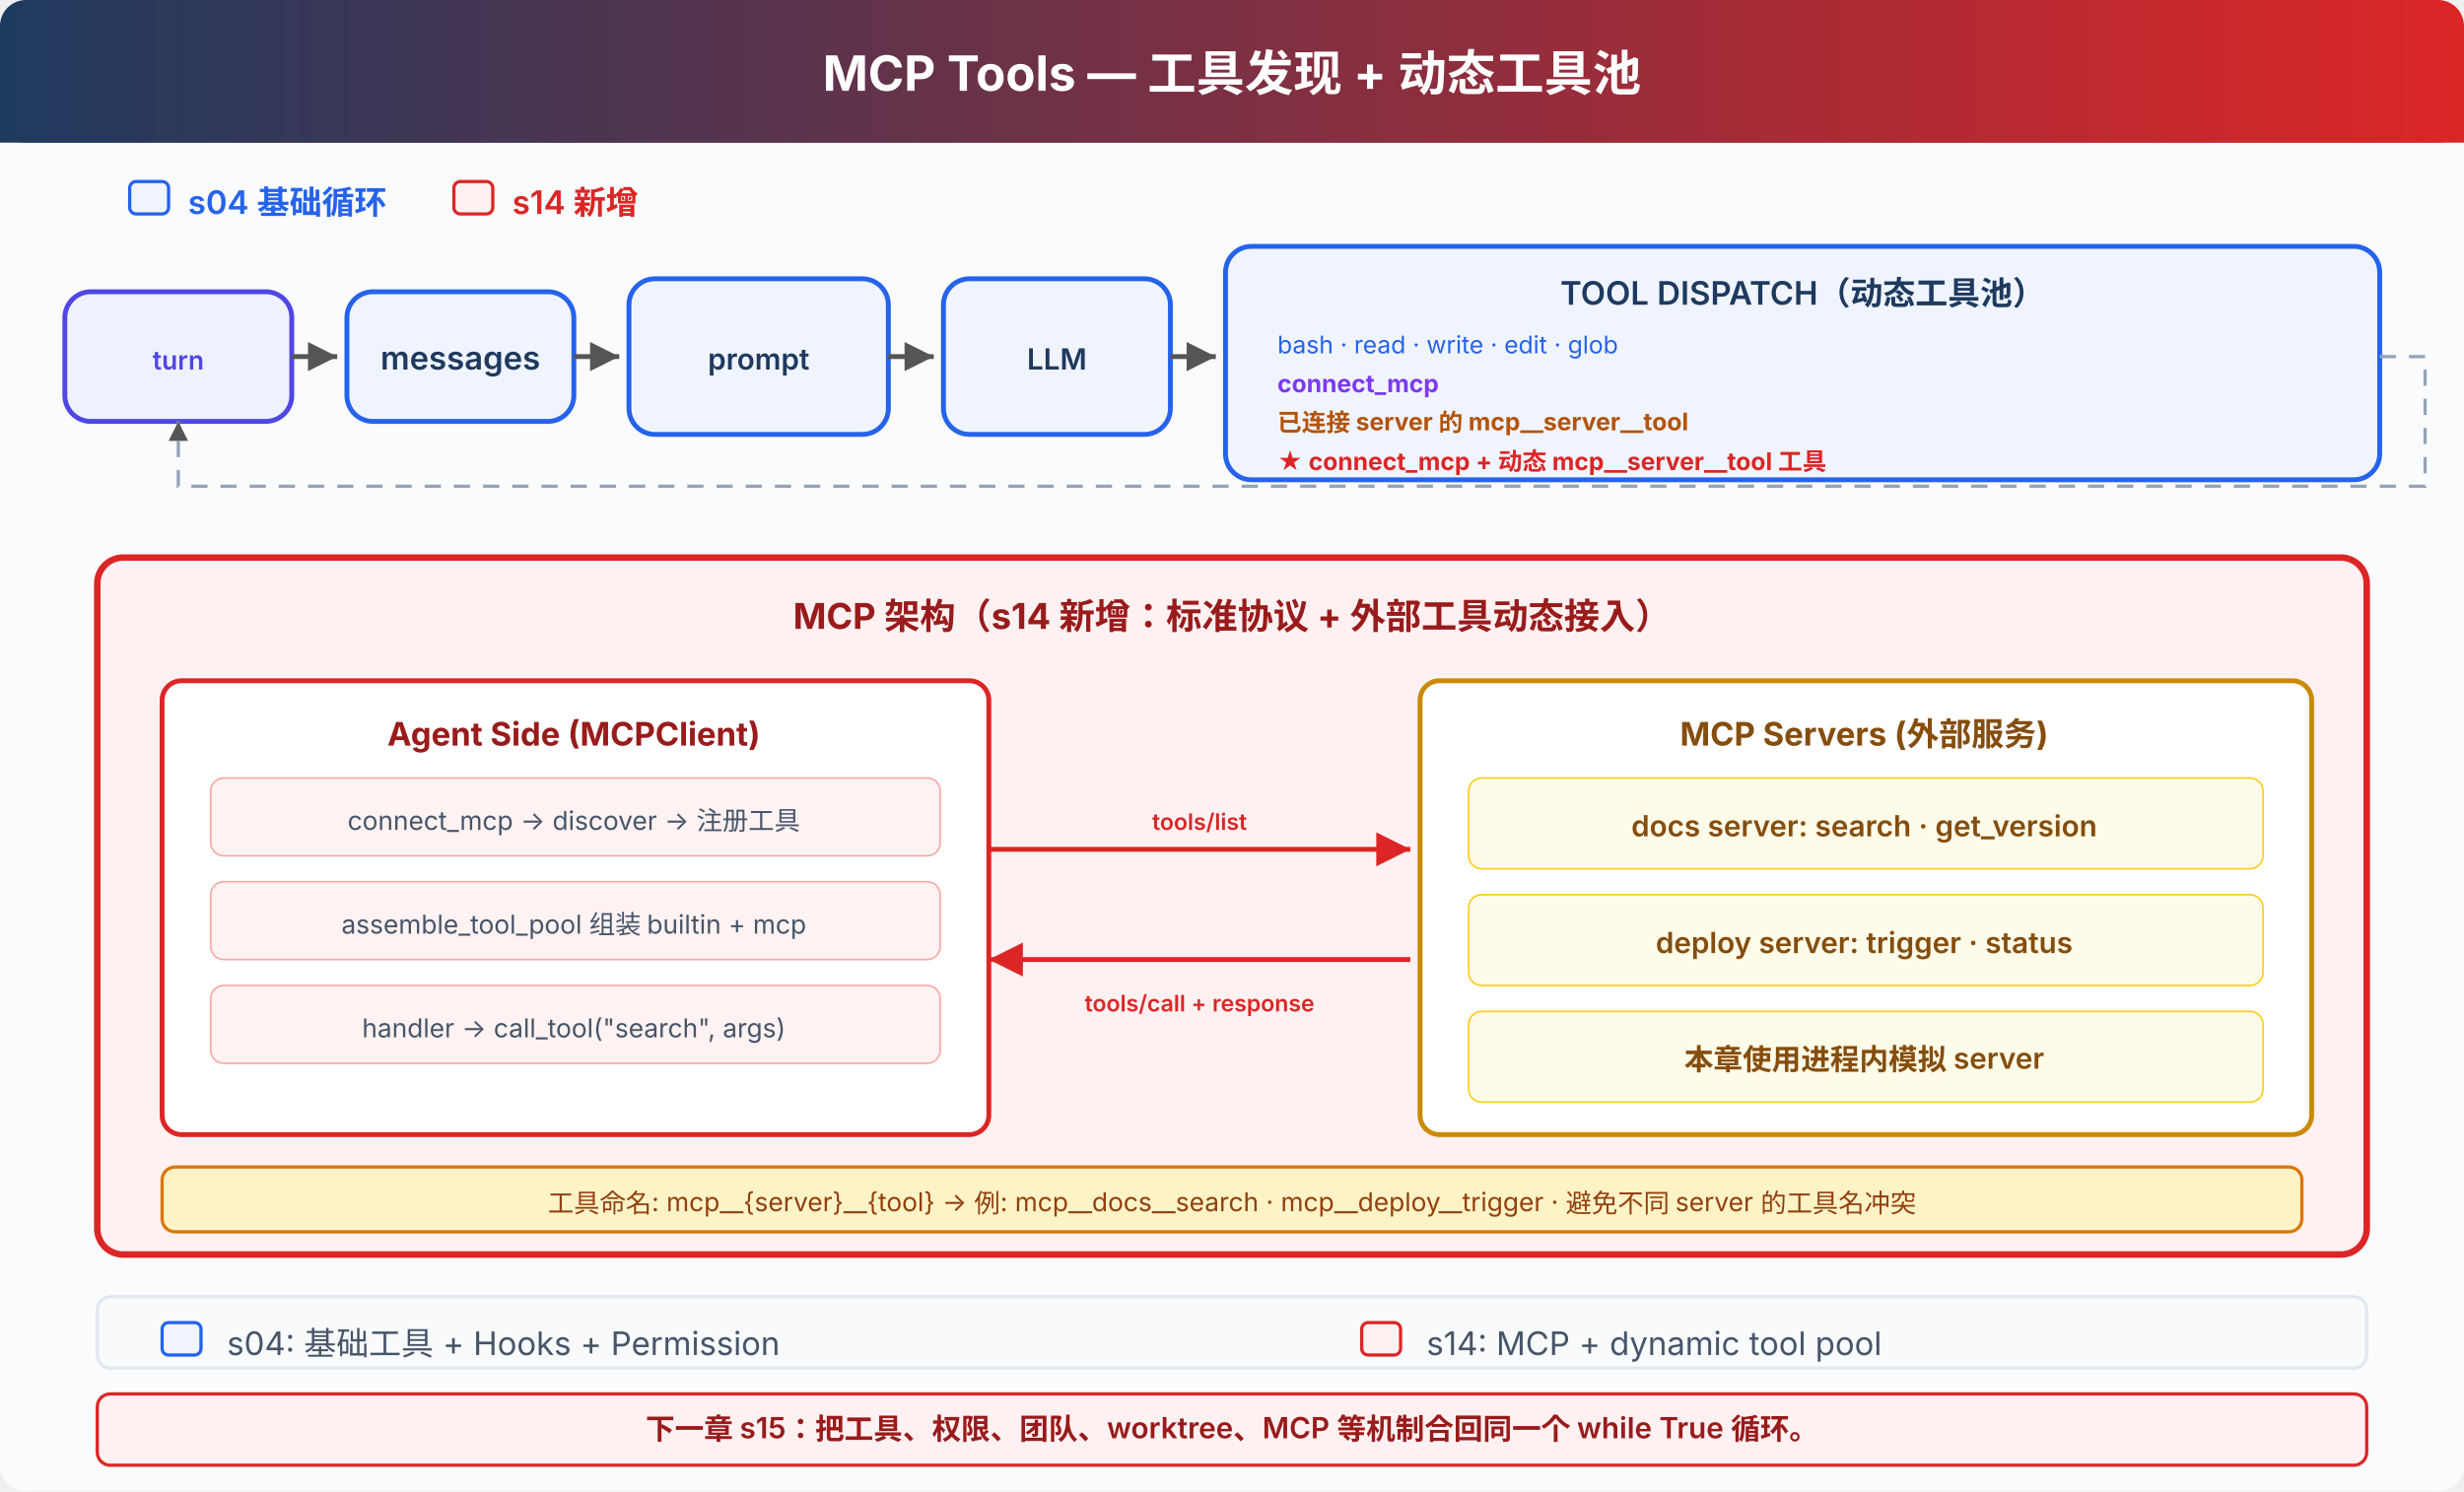
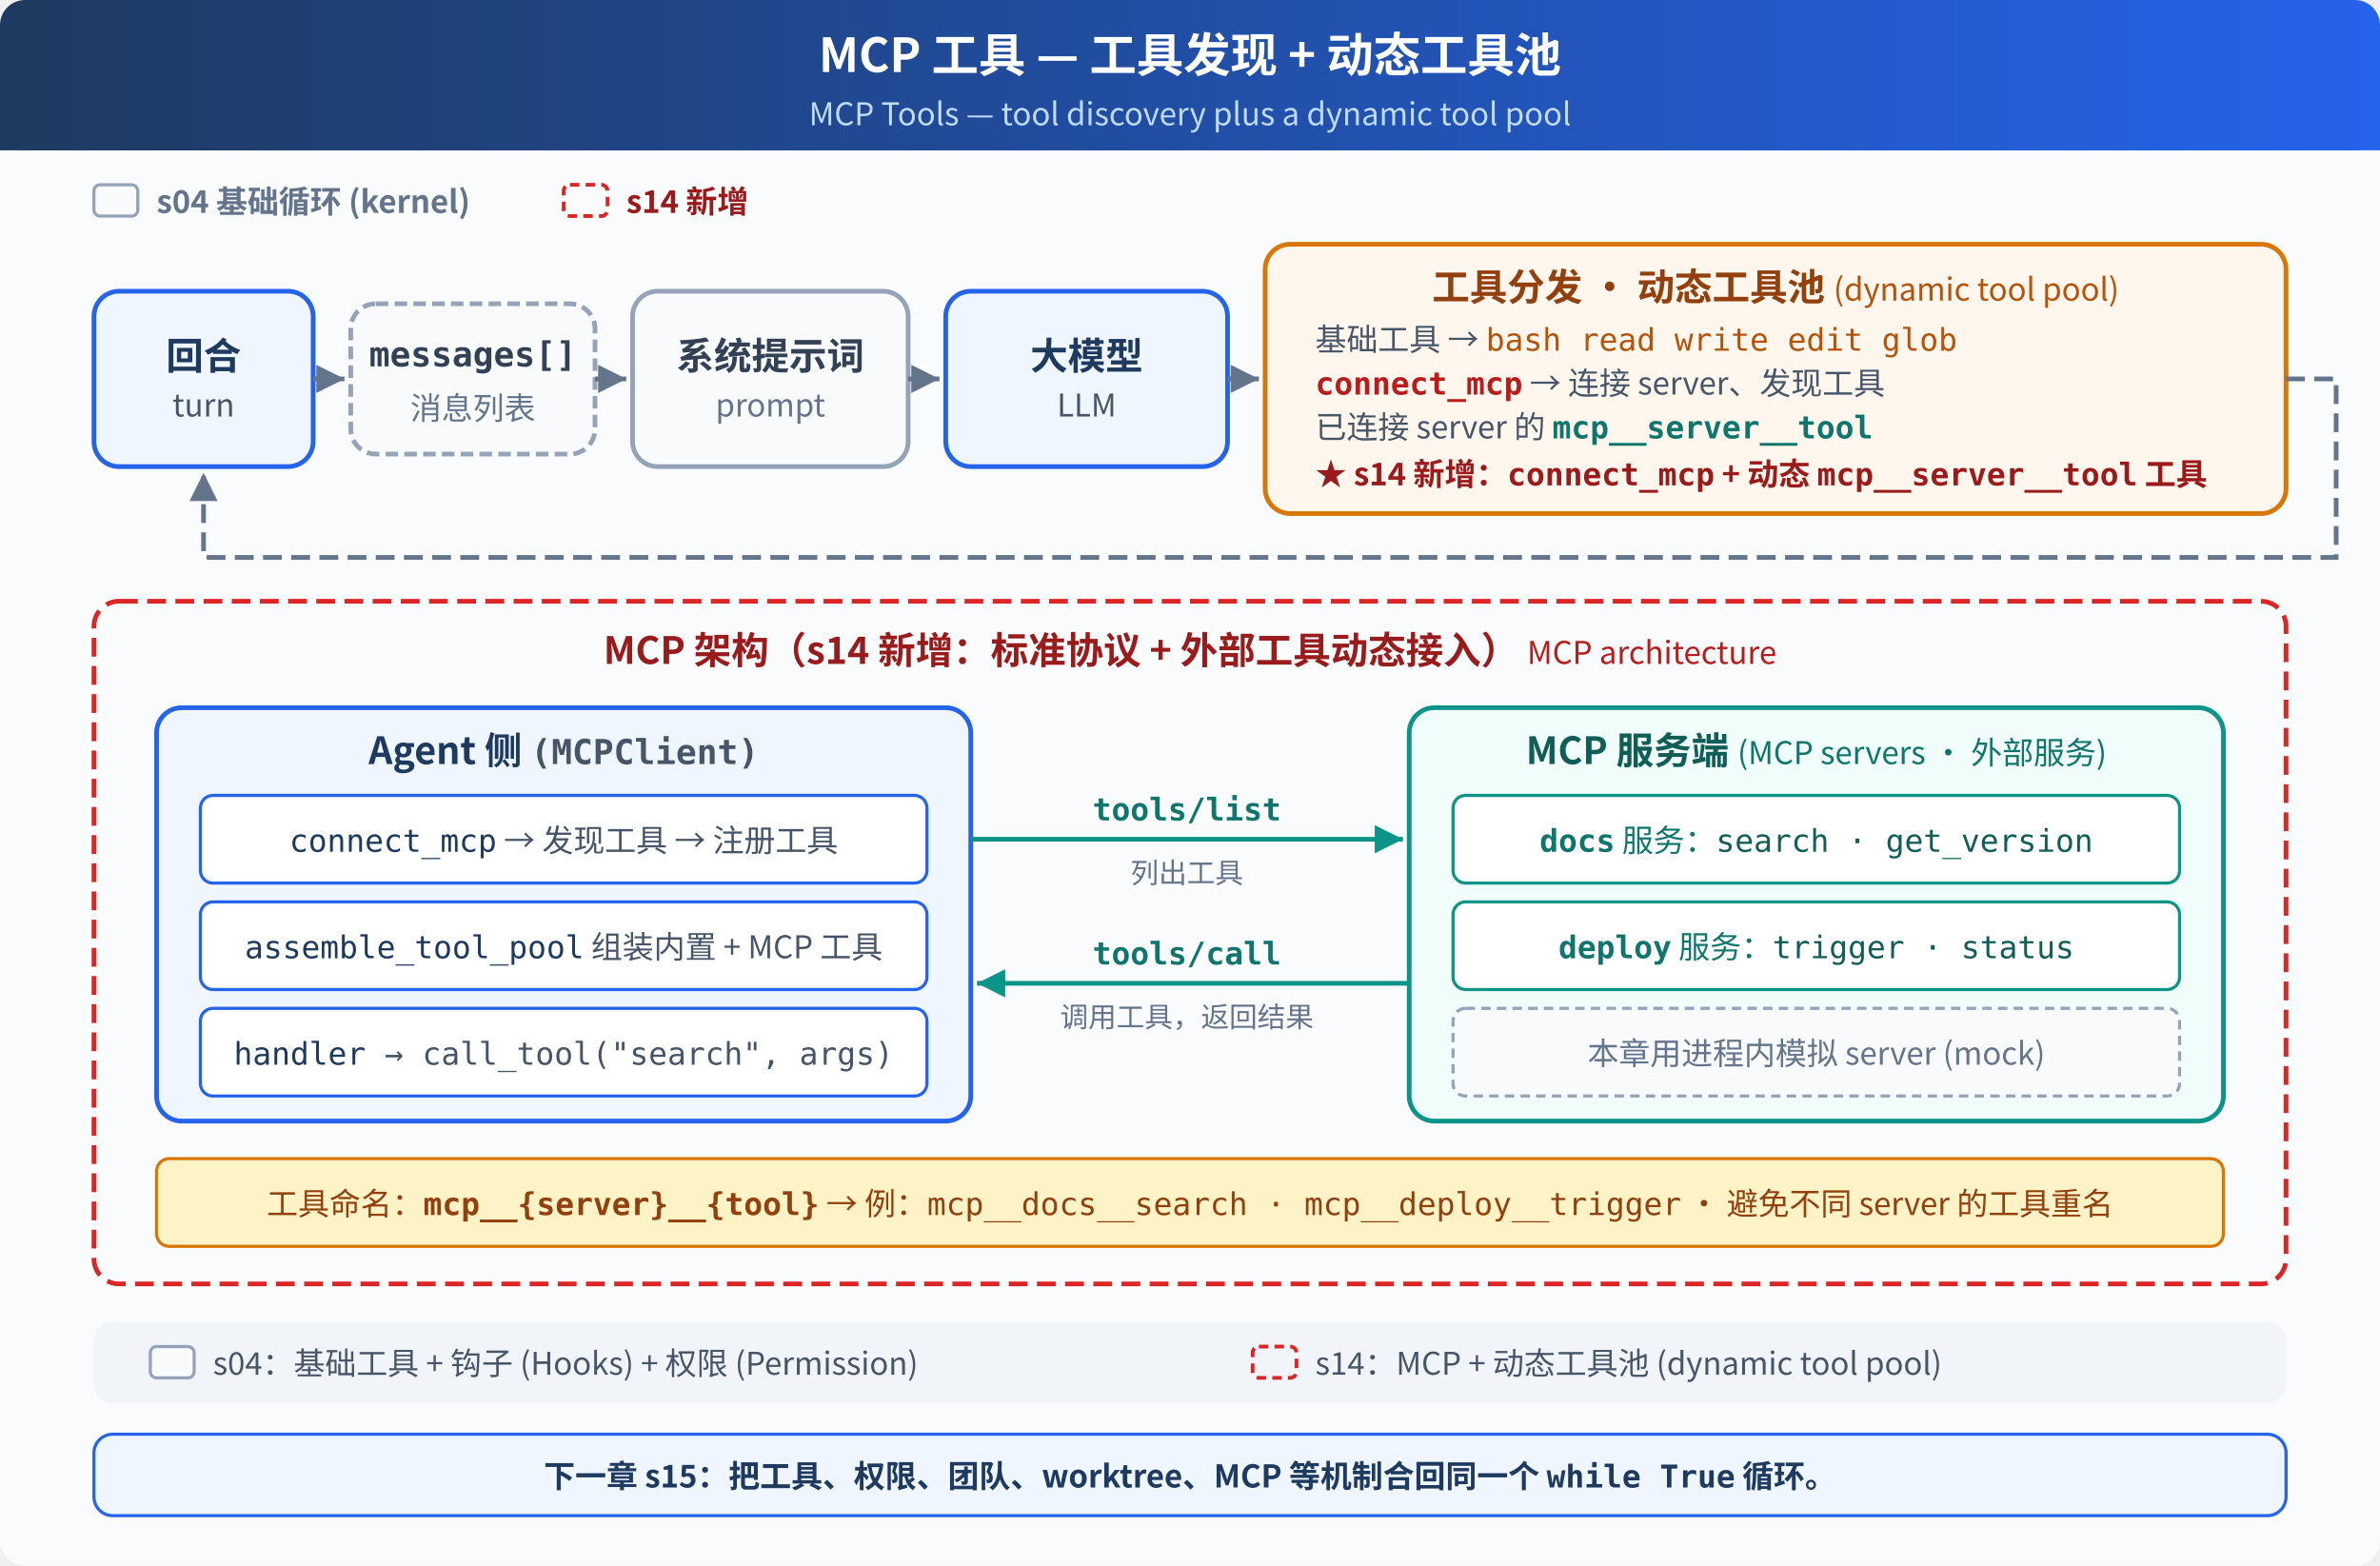
- <svg xmlns="http://www.w3.org/2000/svg" viewBox="0 0 760 460" font-family="system-ui, -apple-system, sans-serif">
+ <svg xmlns="http://www.w3.org/2000/svg" viewBox="0 0 760 500" font-family="'PingFang SC', 'Noto Sans CJK SC', 'Microsoft YaHei', system-ui, -apple-system, sans-serif">
  <defs>
+     <marker id="arrow" viewBox="0 0 10 10" refX="10" refY="5" markerWidth="6" markerHeight="6" orient="auto-start-reverse">
+       <path d="M 0 0 L 10 5 L 0 10 z" fill="#64748b" />
+     </marker>
+     <marker id="arrow-teal" viewBox="0 0 10 10" refX="10" refY="5" markerWidth="6" markerHeight="6" orient="auto-start-reverse">
+       <path d="M 0 0 L 10 5 L 0 10 z" fill="#0d9488" />
+     </marker>
    <linearGradient id="header" x1="0" y1="0" x2="1" y2="0">
      <stop offset="0%" stop-color="#1e3a5f" />
-       <stop offset="100%" stop-color="#dc2626" />
+       <stop offset="100%" stop-color="#2563eb" />
    </linearGradient>
-     <marker id="arrow" viewBox="0 0 10 10" refX="10" refY="5" markerWidth="6" markerHeight="6" orient="auto-start-reverse">
-       <path d="M 0 0 L 10 5 L 0 10 z" fill="#555" />
-     </marker>
-     <marker id="arrow-rose" viewBox="0 0 10 10" refX="10" refY="5" markerWidth="7" markerHeight="7" orient="auto-start-reverse">
-       <path d="M 0 0 L 10 5 L 0 10 z" fill="#dc2626" />
-     </marker>
-     <marker id="arrow-rose-left" viewBox="0 0 10 10" refX="10" refY="5" markerWidth="6" markerHeight="6" orient="auto-start-reverse">
-       <path d="M 10 0 L 0 5 L 10 10 z" fill="#dc2626" />
-     </marker>
  </defs>
-   <rect width="760" height="460" fill="#fafbfc" rx="8" />
-   <rect x="0" y="0" width="760" height="44" fill="url(#header)" rx="8" />
-   <rect x="0" y="36" width="760" height="8" fill="url(#header)" />
-   <text x="380" y="28" fill="#fff" font-size="15" font-weight="700" text-anchor="middle">MCP Tools — 工具发现 + 动态工具池</text>
-   <rect x="40" y="56" width="12" height="10" rx="2" fill="#f0f4ff" stroke="#2563eb" stroke-width="1" />
-   <text x="58" y="66" fill="#2563eb" font-size="10" font-weight="600">s04 基础循环</text>
-   <rect x="140" y="56" width="12" height="10" rx="2" fill="#fff1f2" stroke="#dc2626" stroke-width="1" />
-   <text x="158" y="66" fill="#dc2626" font-size="10" font-weight="600">s14 新增</text>
-   <rect x="20" y="90" width="70" height="40" rx="8" fill="#eef2ff" stroke="#4f46e5" stroke-width="1.5" />
-   <text x="55" y="114" fill="#4f46e5" font-size="8" font-weight="600" text-anchor="middle">turn</text>
-   <line x1="90" y1="110" x2="104" y2="110" stroke="#555" stroke-width="1.5" marker-end="url(#arrow)" />
-   <rect x="107" y="90" width="70" height="40" rx="8" fill="#f0f4ff" stroke="#2563eb" stroke-width="1.5" />
-   <text x="142" y="114" fill="#1e3a5f" font-size="10" font-weight="600" text-anchor="middle">messages</text>
-   <line x1="177" y1="110" x2="191" y2="110" stroke="#555" stroke-width="1.5" marker-end="url(#arrow)" />
-   <rect x="194" y="86" width="80" height="48" rx="8" fill="#f0f4ff" stroke="#2563eb" stroke-width="1.5" />
-   <text x="234" y="114" fill="#1e3a5f" font-size="9" font-weight="600" text-anchor="middle">prompt</text>
-   <line x1="274" y1="110" x2="288" y2="110" stroke="#555" stroke-width="1.5" marker-end="url(#arrow)" />
-   <rect x="291" y="86" width="70" height="48" rx="8" fill="#f0f4ff" stroke="#2563eb" stroke-width="1.5" />
-   <text x="326" y="114" fill="#1e3a5f" font-size="9" font-weight="600" text-anchor="middle">LLM</text>
-   <line x1="361" y1="110" x2="375" y2="110" stroke="#555" stroke-width="1.5" marker-end="url(#arrow)" />
-   <rect x="378" y="76" width="356" height="72" rx="8" fill="#f0f4ff" stroke="#2563eb" stroke-width="1.5" />
-   <text x="556" y="94" fill="#1e3a5f" font-size="10" font-weight="600" text-anchor="middle">TOOL DISPATCH（动态工具池）</text>
-   <text x="394" y="109" fill="#2563eb" font-size="7.5">bash · read · write · edit · glob</text>
-   <text x="394" y="121" fill="#7c3aed" font-size="7.5" font-weight="700">connect_mcp</text>
-   <text x="394" y="133" fill="#b45309" font-size="7.5" font-weight="700">已连接 server 的 mcp__server__tool</text>
-   <text x="394" y="145" fill="#dc2626" font-size="7.5" font-weight="700">★ connect_mcp + 动态 mcp__server__tool 工具</text>
-   <path d="M 734 110 L 748 110 L 748 150 L 55 150 L 55 130" fill="none" stroke="#94a3b8" stroke-width="1" marker-end="url(#arrow)" stroke-dasharray="5,4" />
-   <rect x="30" y="172" width="700" height="215" rx="8" fill="#fff1f2" stroke="#dc2626" stroke-width="2" />
-   <text x="380" y="194" fill="#991b1b" font-size="11" font-weight="700" text-anchor="middle">MCP 架构（s14 新增：标准协议 + 外部工具动态接入）</text>
-   <rect x="50" y="210" width="255" height="140" rx="6" fill="#fff" stroke="#dc2626" stroke-width="1.5" />
-   <text x="177" y="230" fill="#991b1b" font-size="10" font-weight="700" text-anchor="middle">Agent Side (MCPClient)</text>
-   <rect x="65" y="240" width="225" height="24" rx="4" fill="#fef2f2" stroke="#fca5a5" stroke-width="0.5" />
-   <text x="177" y="256" fill="#475569" font-size="8" text-anchor="middle">connect_mcp → discover → 注册工具</text>
-   <rect x="65" y="272" width="225" height="24" rx="4" fill="#fef2f2" stroke="#fca5a5" stroke-width="0.5" />
-   <text x="177" y="288" fill="#475569" font-size="8" text-anchor="middle">assemble_tool_pool 组装 builtin + mcp</text>
-   <rect x="65" y="304" width="225" height="24" rx="4" fill="#fef2f2" stroke="#fca5a5" stroke-width="0.5" />
-   <text x="177" y="320" fill="#475569" font-size="8" text-anchor="middle">handler → call_tool("search", args)</text>
-   <line x1="305" y1="262" x2="435" y2="262" stroke="#dc2626" stroke-width="1.5" marker-end="url(#arrow-rose)" />
-   <text x="370" y="256" fill="#dc2626" font-size="7" font-weight="600" text-anchor="middle">tools/list</text>
-   <line x1="435" y1="296" x2="305" y2="296" stroke="#dc2626" stroke-width="1.5" marker-end="url(#arrow-rose)" />
-   <text x="370" y="312" fill="#dc2626" font-size="7" font-weight="600" text-anchor="middle">tools/call + response</text>
-   <rect x="438" y="210" width="275" height="140" rx="6" fill="#fff" stroke="#ca8a04" stroke-width="1.5" />
-   <text x="575" y="230" fill="#854d0e" font-size="10" font-weight="700" text-anchor="middle">MCP Servers (外部服务)</text>
-   <rect x="453" y="240" width="245" height="28" rx="4" fill="#fefce8" stroke="#facc15" stroke-width="0.5" />
-   <text x="575" y="258" fill="#854d0e" font-size="9" font-weight="600" text-anchor="middle">docs server: search · get_version</text>
-   <rect x="453" y="276" width="245" height="28" rx="4" fill="#fefce8" stroke="#facc15" stroke-width="0.5" />
-   <text x="575" y="294" fill="#854d0e" font-size="9" font-weight="600" text-anchor="middle">deploy server: trigger · status</text>
-   <rect x="453" y="312" width="245" height="28" rx="4" fill="#fefce8" stroke="#facc15" stroke-width="0.5" />
-   <text x="575" y="330" fill="#854d0e" font-size="9" font-weight="600" text-anchor="middle">本章使用进程内模拟 server</text>
-   <rect x="50" y="360" width="660" height="20" rx="4" fill="#fef3c7" stroke="#d97706" stroke-width="1" />
-   <text x="380" y="374" fill="#92400e" font-size="8" text-anchor="middle">工具命名: mcp__{server}__{tool} → 例: mcp__docs__search · mcp__deploy__trigger · 避免不同 server 的工具名冲突</text>
-   <rect x="30" y="400" width="700" height="22" rx="4" fill="#f8fafc" stroke="#e2e8f0" stroke-width="1" />
-   <rect x="50" y="408" width="12" height="10" rx="2" fill="#f0f4ff" stroke="#2563eb" stroke-width="1" />
-   <text x="70" y="418" fill="#475569" font-size="10">s04: 基础工具 + Hooks + Permission</text>
-   <rect x="420" y="408" width="12" height="10" rx="2" fill="#fff1f2" stroke="#dc2626" stroke-width="1" />
-   <text x="440" y="418" fill="#475569" font-size="10">s14: MCP + dynamic tool pool</text>
-   <rect x="30" y="430" width="700" height="22" rx="4" fill="#fff1f2" stroke="#dc2626" stroke-width="1" />
-   <text x="380" y="444" fill="#991b1b" font-size="9" font-weight="600" text-anchor="middle">下一章 s15：把工具、权限、团队、worktree、MCP 等机制合回同一个 while True 循环。</text>
+   <rect width="760" height="500" fill="#fafbfc" rx="8" />
+   <rect x="0" y="0" width="760" height="48" fill="url(#header)" rx="8" />
+   <rect x="0" y="40" width="760" height="8" fill="url(#header)" />
+   <text x="380" y="23" fill="#ffffff" font-size="15" font-weight="700" text-anchor="middle">MCP 工具 — 工具发现 + 动态工具池</text>
+   <text x="380" y="40" fill="#bfdbfe" font-size="10" text-anchor="middle">MCP Tools — tool discovery plus a dynamic tool pool</text>
+   <rect x="30" y="59" width="14" height="10" rx="2" fill="#f8fafc" stroke="#94a3b8" stroke-width="1" />
+   <text x="50" y="68" fill="#64748b" font-size="10" font-weight="600">s04 基础循环 (kernel)</text>
+   <rect x="180" y="59" width="14" height="10" rx="2" fill="none" stroke="#dc2626" stroke-width="1.2" stroke-dasharray="3,2" />
+   <text x="200" y="68" fill="#991b1b" font-size="10" font-weight="600">s14 新增</text>
+   <rect x="30" y="93" width="70" height="56" rx="8" fill="#eff6ff" stroke="#2563eb" stroke-width="1.5" />
+   <text x="65" y="118" fill="#1e3a5f" font-size="12" font-weight="600" text-anchor="middle">回合</text>
+   <text x="65" y="133" fill="#475569" font-size="10" text-anchor="middle">turn</text>
+   <line x1="100" y1="121" x2="110" y2="121" stroke="#64748b" stroke-width="1.5" marker-end="url(#arrow)" />
+   <rect x="112" y="97" width="78" height="48" rx="8" fill="#f8fafc" stroke="#94a3b8" stroke-width="1.5" stroke-dasharray="4,2" />
+   <text x="151" y="117" fill="#334155" font-size="11" font-weight="600" text-anchor="middle" font-family="ui-monospace, 'SF Mono', Menlo, Consolas, monospace">messages[]</text>
+   <text x="151" y="134" fill="#64748b" font-size="10" text-anchor="middle">消息列表</text>
+   <line x1="190" y1="121" x2="200" y2="121" stroke="#64748b" stroke-width="1.5" marker-end="url(#arrow)" />
+   <rect x="202" y="93" width="88" height="56" rx="8" fill="#f8fafc" stroke="#94a3b8" stroke-width="1.5" />
+   <text x="246" y="118" fill="#334155" font-size="12" font-weight="600" text-anchor="middle">系统提示词</text>
+   <text x="246" y="133" fill="#64748b" font-size="10" text-anchor="middle">prompt</text>
+   <line x1="290" y1="121" x2="300" y2="121" stroke="#64748b" stroke-width="1.5" marker-end="url(#arrow)" />
+   <rect x="302" y="93" width="90" height="56" rx="8" fill="#eff6ff" stroke="#2563eb" stroke-width="1.5" />
+   <text x="347" y="118" fill="#1e3a5f" font-size="12" font-weight="600" text-anchor="middle">大模型</text>
+   <text x="347" y="133" fill="#475569" font-size="10" text-anchor="middle">LLM</text>
+   <line x1="392" y1="121" x2="402" y2="121" stroke="#64748b" stroke-width="1.5" marker-end="url(#arrow)" />
+   <rect x="404" y="78" width="326" height="86" rx="8" fill="#fff7ed" stroke="#d97706" stroke-width="1.5" />
+   <text x="567" y="96" fill="#92400e" font-size="12" font-weight="600" text-anchor="middle">工具分发 · 动态工具池 <tspan fill="#b45309" font-size="10" font-weight="400">(dynamic tool pool)</tspan>
+   </text>
+   <text x="420" y="112" fill="#475569" font-size="10">基础工具 → <tspan fill="#b45309" font-family="ui-monospace, 'SF Mono', Menlo, Consolas, monospace">bash read write edit glob</tspan>
+   </text>
+   <text x="420" y="126" fill="#475569" font-size="10">
+     <tspan fill="#b91c1c" font-weight="600" font-family="ui-monospace, 'SF Mono', Menlo, Consolas, monospace">connect_mcp</tspan> → 连接 server、发现工具</text>
+   <text x="420" y="140" fill="#475569" font-size="10">已连接 server 的 <tspan fill="#0f766e" font-weight="600" font-family="ui-monospace, 'SF Mono', Menlo, Consolas, monospace">mcp__server__tool</tspan>
+   </text>
+   <text x="420" y="155" fill="#991b1b" font-size="10" font-weight="700">★ s14 新增：<tspan font-family="ui-monospace, 'SF Mono', Menlo, Consolas, monospace">connect_mcp</tspan> + 动态 <tspan font-family="ui-monospace, 'SF Mono', Menlo, Consolas, monospace">mcp__server__tool</tspan> 工具</text>
+   <path d="M 730 121 L 746 121 L 746 178 L 65 178 L 65 151" fill="none" stroke="#64748b" stroke-width="1.5" marker-end="url(#arrow)" stroke-dasharray="6,3" />
+   <rect x="30" y="192" width="700" height="218" rx="8" fill="none" stroke="#dc2626" stroke-width="1.5" stroke-dasharray="6,3" />
+   <text x="380" y="212" fill="#991b1b" font-size="12" font-weight="700" text-anchor="middle">MCP 架构（s14 新增：标准协议 + 外部工具动态接入） <tspan fill="#b91c1c" font-size="10" font-weight="400">MCP architecture</tspan>
+   </text>
+   <rect x="50" y="226" width="260" height="132" rx="8" fill="#eff6ff" stroke="#2563eb" stroke-width="1.5" />
+   <text x="180" y="244" fill="#1e3a5f" font-size="12" font-weight="700" text-anchor="middle">Agent 侧 <tspan fill="#475569" font-size="11" font-weight="600" font-family="ui-monospace, 'SF Mono', Menlo, Consolas, monospace">(MCPClient)</tspan>
+   </text>
+   <rect x="64" y="254" width="232" height="28" rx="4" fill="#ffffff" stroke="#2563eb" stroke-width="1" />
+   <text x="180" y="272" fill="#475569" font-size="10" text-anchor="middle">
+     <tspan fill="#1e3a5f" font-family="ui-monospace, 'SF Mono', Menlo, Consolas, monospace">connect_mcp</tspan> → 发现工具 → 注册工具</text>
+   <rect x="64" y="288" width="232" height="28" rx="4" fill="#ffffff" stroke="#2563eb" stroke-width="1" />
+   <text x="180" y="306" fill="#475569" font-size="10" text-anchor="middle">
+     <tspan fill="#1e3a5f" font-family="ui-monospace, 'SF Mono', Menlo, Consolas, monospace">assemble_tool_pool</tspan> 组装内置 + MCP 工具</text>
+   <rect x="64" y="322" width="232" height="28" rx="4" fill="#ffffff" stroke="#2563eb" stroke-width="1" />
+   <text x="180" y="340" fill="#475569" font-size="10" text-anchor="middle" font-family="ui-monospace, 'SF Mono', Menlo, Consolas, monospace">
+     <tspan fill="#1e3a5f">handler</tspan> → call_tool("search", args)</text>
+   <line x1="310" y1="268" x2="448" y2="268" stroke="#0d9488" stroke-width="1.5" marker-end="url(#arrow-teal)" />
+   <text x="379" y="262" fill="#0f766e" font-size="10" font-weight="600" text-anchor="middle" font-family="ui-monospace, 'SF Mono', Menlo, Consolas, monospace">tools/list</text>
+   <text x="379" y="282" fill="#64748b" font-size="9" text-anchor="middle">列出工具</text>
+   <line x1="450" y1="314" x2="312" y2="314" stroke="#0d9488" stroke-width="1.5" marker-end="url(#arrow-teal)" />
+   <text x="379" y="308" fill="#0f766e" font-size="10" font-weight="600" text-anchor="middle" font-family="ui-monospace, 'SF Mono', Menlo, Consolas, monospace">tools/call</text>
+   <text x="379" y="328" fill="#64748b" font-size="9" text-anchor="middle">调用工具，返回结果</text>
+   <rect x="450" y="226" width="260" height="132" rx="8" fill="#f0fdfa" stroke="#0d9488" stroke-width="1.5" />
+   <text x="580" y="244" fill="#115e59" font-size="12" font-weight="700" text-anchor="middle">MCP 服务端 <tspan fill="#0f766e" font-size="10" font-weight="400">(MCP servers · 外部服务)</tspan>
+   </text>
+   <rect x="464" y="254" width="232" height="28" rx="4" fill="#ffffff" stroke="#0d9488" stroke-width="1" />
+   <text x="580" y="272" fill="#0f766e" font-size="10" text-anchor="middle">
+     <tspan font-weight="700" font-family="ui-monospace, 'SF Mono', Menlo, Consolas, monospace">docs</tspan> 服务：<tspan fill="#115e59" font-family="ui-monospace, 'SF Mono', Menlo, Consolas, monospace">search · get_version</tspan>
+   </text>
+   <rect x="464" y="288" width="232" height="28" rx="4" fill="#ffffff" stroke="#0d9488" stroke-width="1" />
+   <text x="580" y="306" fill="#0f766e" font-size="10" text-anchor="middle">
+     <tspan font-weight="700" font-family="ui-monospace, 'SF Mono', Menlo, Consolas, monospace">deploy</tspan> 服务：<tspan fill="#115e59" font-family="ui-monospace, 'SF Mono', Menlo, Consolas, monospace">trigger · status</tspan>
+   </text>
+   <rect x="464" y="322" width="232" height="28" rx="4" fill="#f8fafc" stroke="#94a3b8" stroke-width="1" stroke-dasharray="3,2" />
+   <text x="580" y="340" fill="#64748b" font-size="10" text-anchor="middle">本章用进程内模拟 server (mock)</text>
+   <rect x="50" y="370" width="660" height="28" rx="4" fill="#fef3c7" stroke="#d97706" stroke-width="1" />
+   <text x="380" y="388" fill="#92400e" font-size="10" text-anchor="middle">工具命名：<tspan font-weight="700" font-family="ui-monospace, 'SF Mono', Menlo, Consolas, monospace">mcp__{server}__{tool}</tspan> → 例：<tspan font-family="ui-monospace, 'SF Mono', Menlo, Consolas, monospace">mcp__docs__search · mcp__deploy__trigger</tspan> · 避免不同 server 的工具重名</text>
+   <rect x="30" y="422" width="700" height="26" rx="6" fill="#f1f5f9" />
+   <rect x="48" y="430" width="14" height="10" rx="2" fill="#f8fafc" stroke="#94a3b8" stroke-width="1" />
+   <text x="68" y="439" fill="#475569" font-size="10">s04：基础工具 + 钩子 (Hooks) + 权限 (Permission)</text>
+   <rect x="400" y="430" width="14" height="10" rx="2" fill="none" stroke="#dc2626" stroke-width="1.2" stroke-dasharray="3,2" />
+   <text x="420" y="439" fill="#475569" font-size="10">s14：MCP + 动态工具池 (dynamic tool pool)</text>
+   <rect x="30" y="458" width="700" height="26" rx="6" fill="#eff6ff" stroke="#2563eb" stroke-width="1" />
+   <text x="380" y="475" fill="#1e3a5f" font-size="10" font-weight="600" text-anchor="middle">下一章 s15：把工具、权限、团队、worktree、MCP 等机制合回同一个 <tspan font-family="ui-monospace, 'SF Mono', Menlo, Consolas, monospace">while True</tspan> 循环。</text>
</svg>
